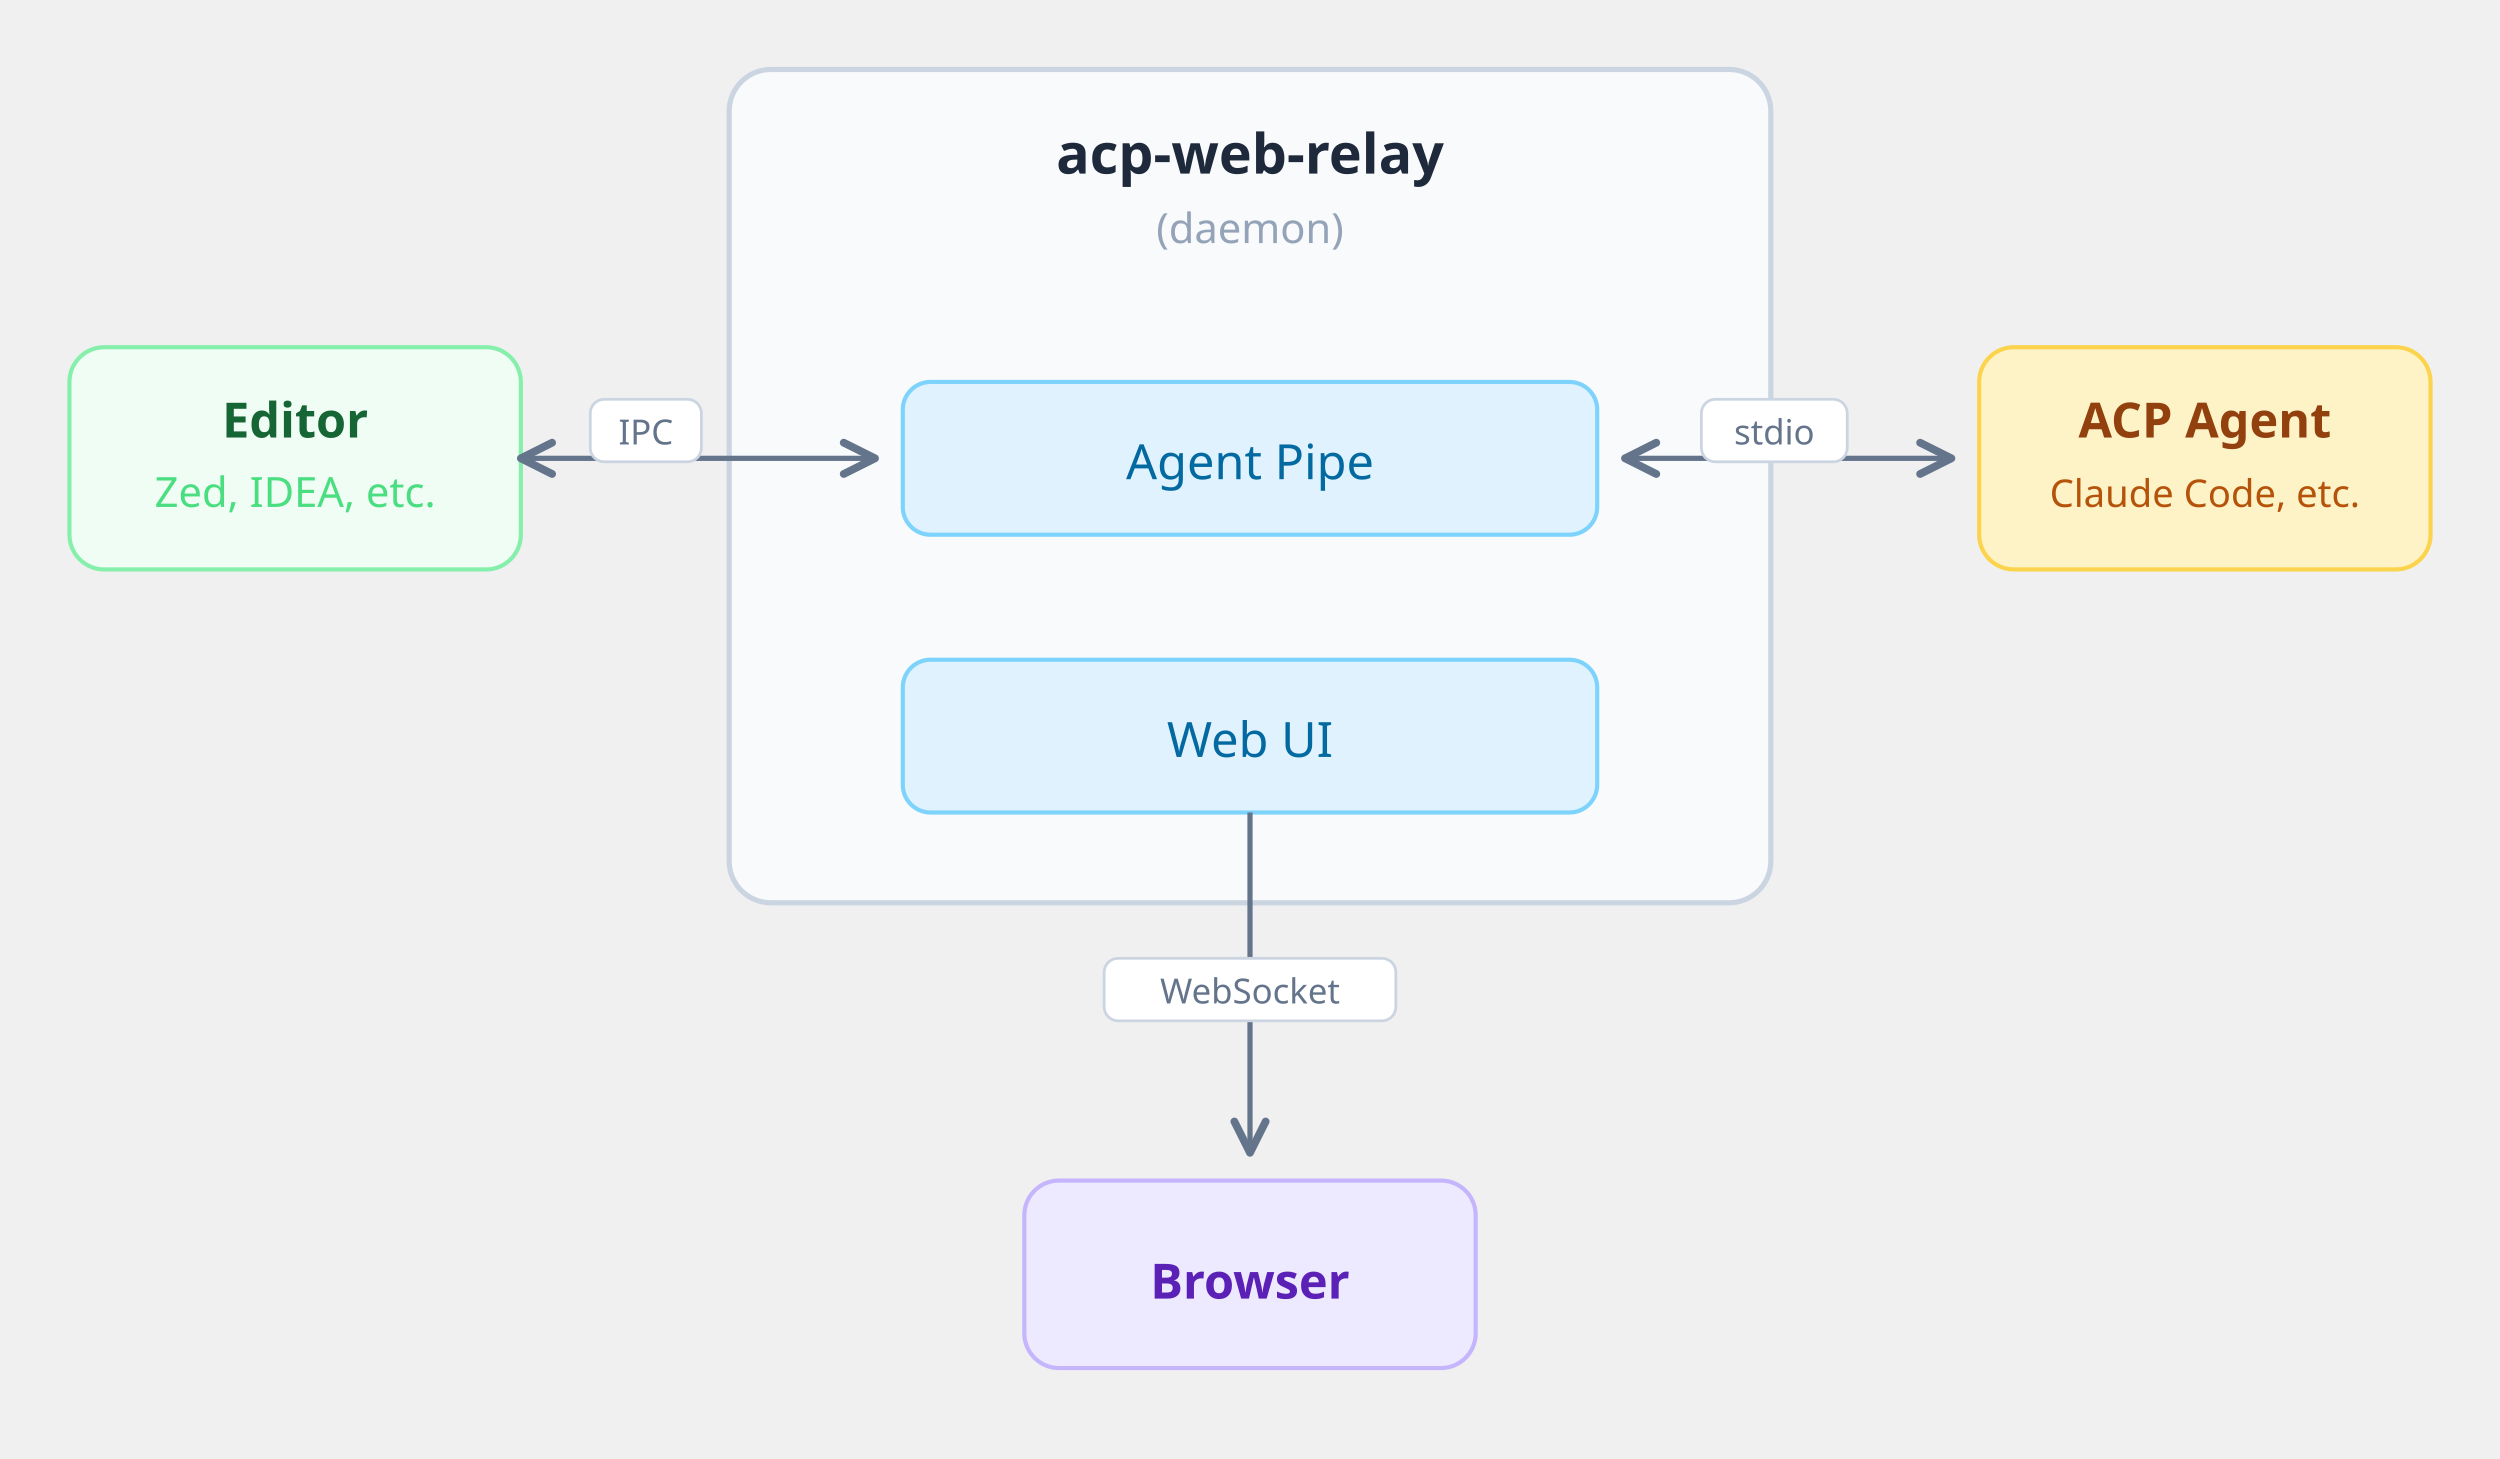
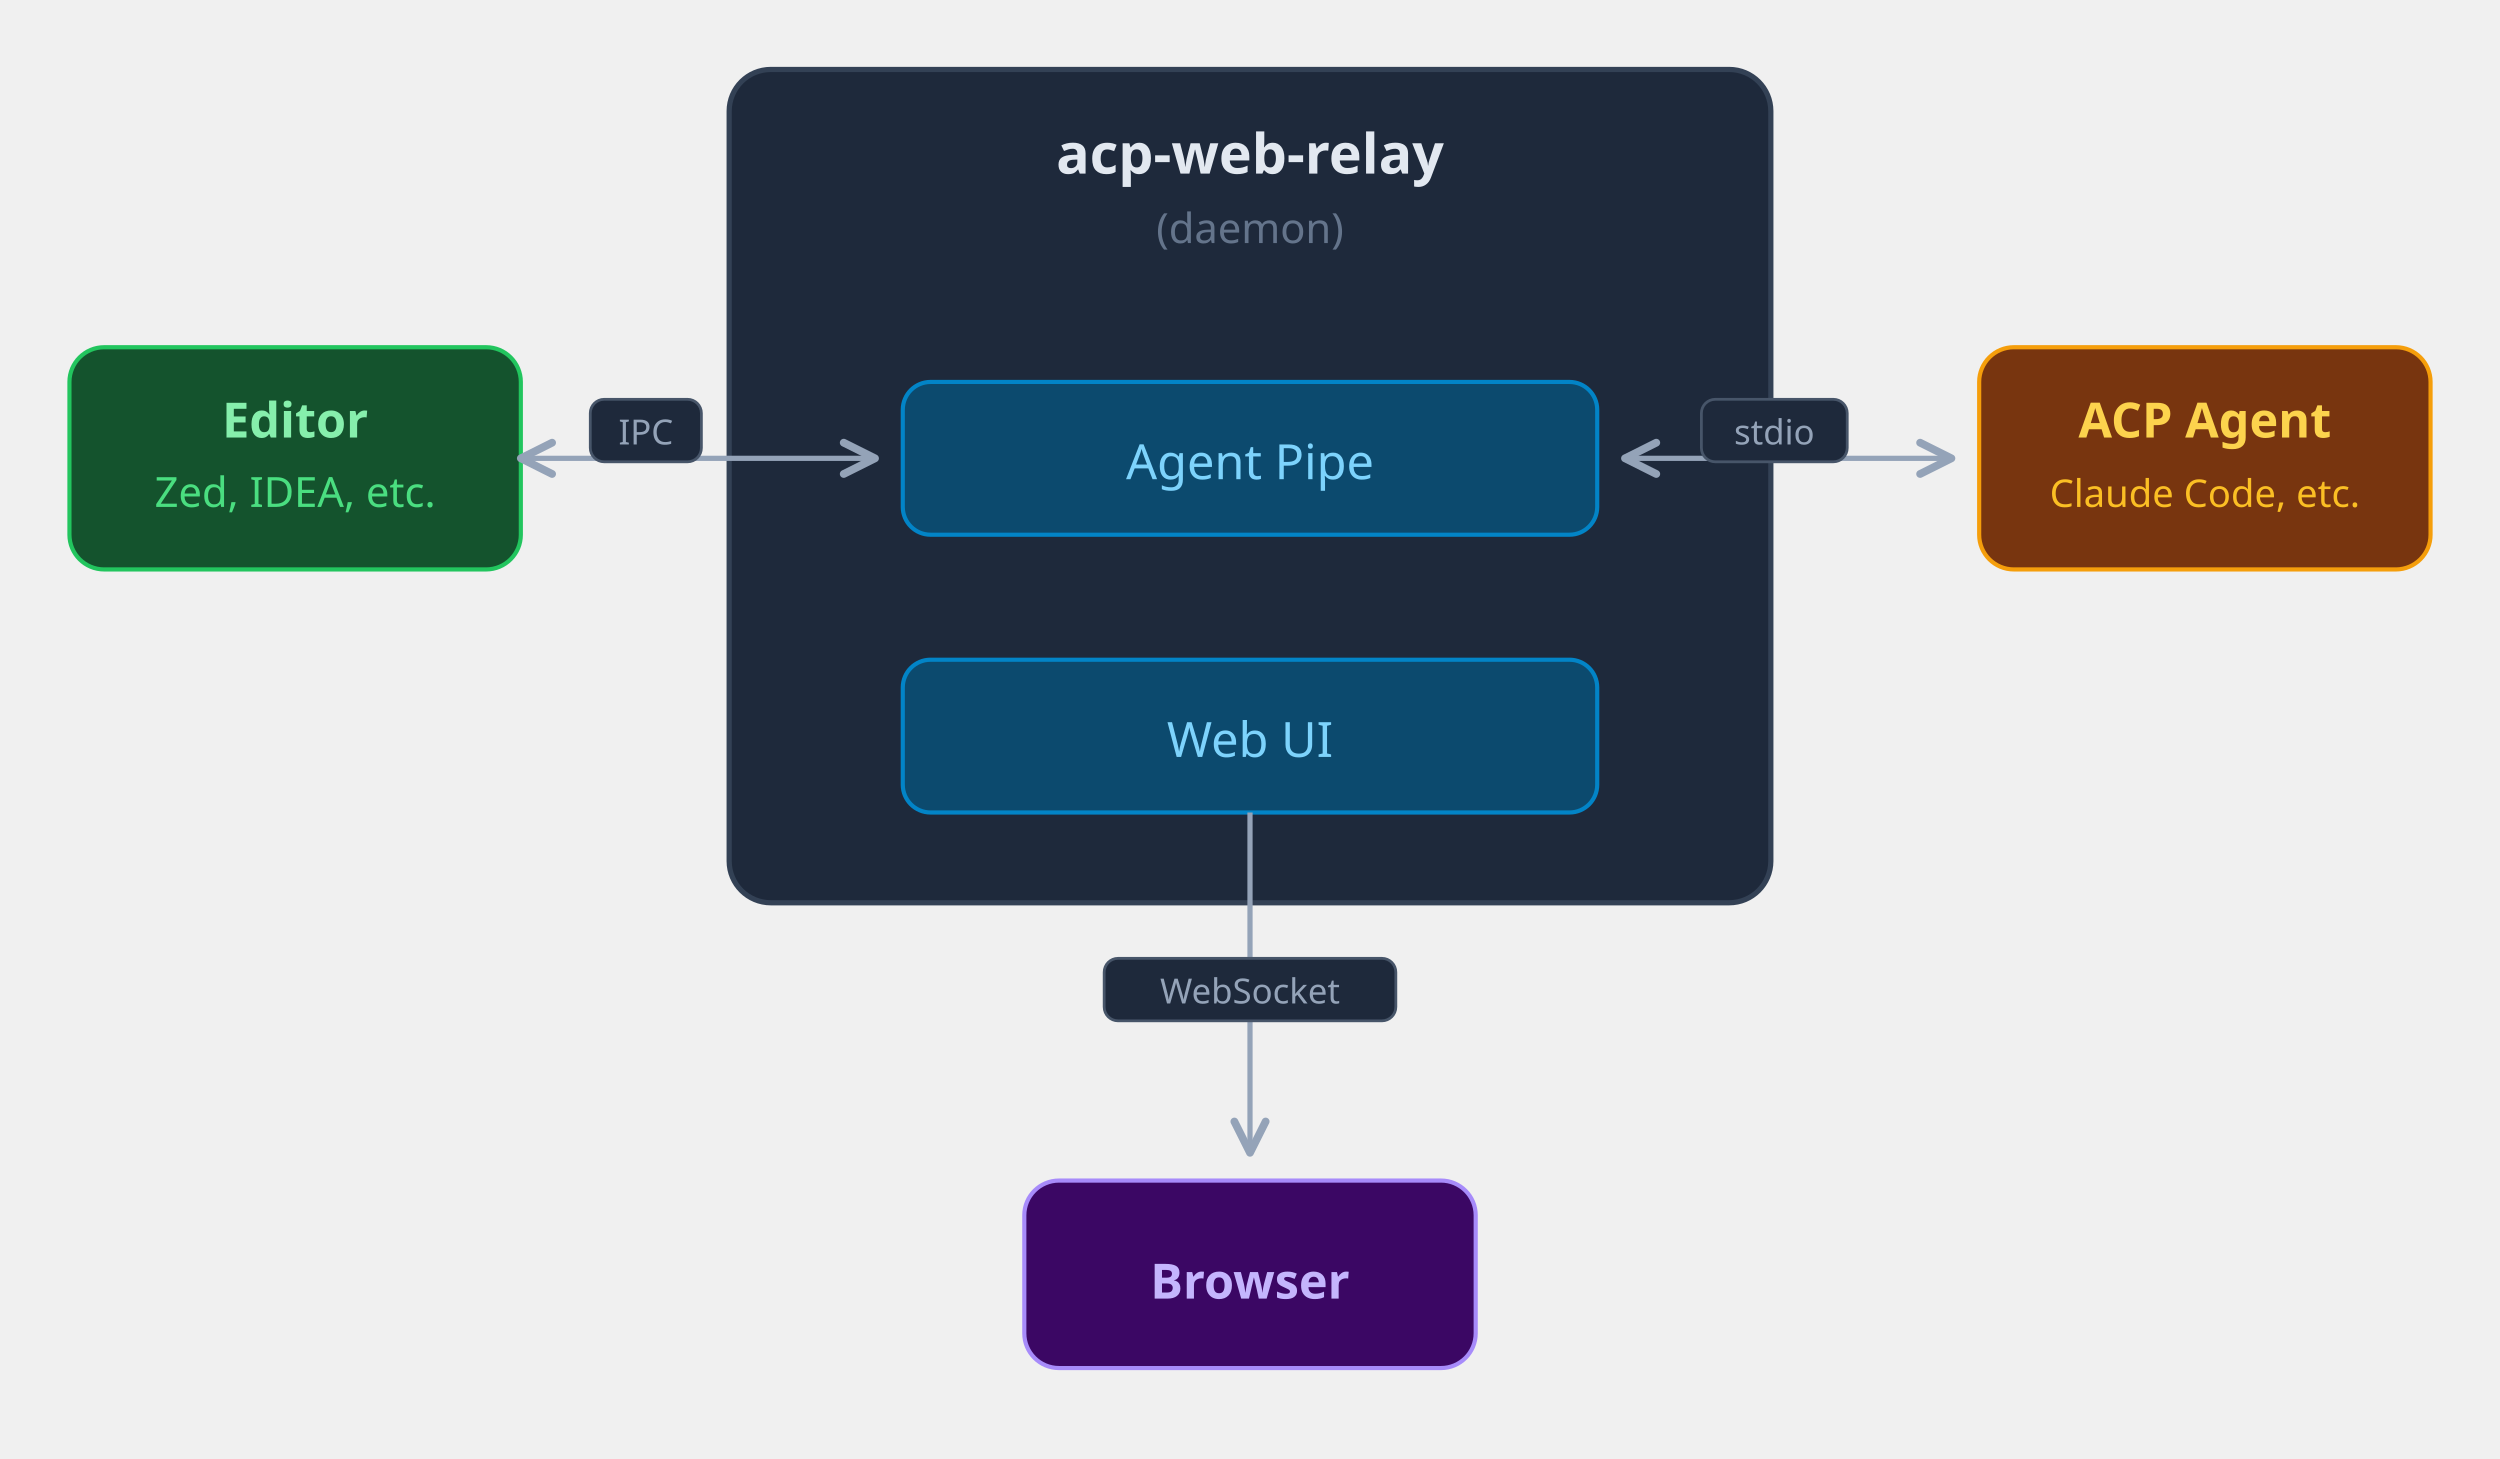
<svg xmlns="http://www.w3.org/2000/svg" viewBox="0 0 720 420" font-family="'Segoe UI', system-ui, -apple-system, sans-serif" font-size="14">
  <defs>
    <marker id="arrow-right" markerWidth="8" markerHeight="8" refX="7" refY="4" orient="auto">
-       <path d="M1,1 L7,4 L1,7" fill="none" stroke="#64748b" stroke-width="1.5" stroke-linecap="round" stroke-linejoin="round" />
+       <path d="M1,1 L7,4 L1,7" fill="none" stroke="#94a3b8" stroke-width="1.5" stroke-linecap="round" stroke-linejoin="round" />
    </marker>
    <marker id="arrow-left" markerWidth="8" markerHeight="8" refX="1" refY="4" orient="auto">
-       <path d="M7,1 L1,4 L7,7" fill="none" stroke="#64748b" stroke-width="1.5" stroke-linecap="round" stroke-linejoin="round" />
+       <path d="M7,1 L1,4 L7,7" fill="none" stroke="#94a3b8" stroke-width="1.5" stroke-linecap="round" stroke-linejoin="round" />
    </marker>
    <marker id="arrow-down" markerWidth="8" markerHeight="8" refX="7" refY="4" orient="auto">
-       <path d="M1,1 L7,4 L1,7" fill="none" stroke="#64748b" stroke-width="1.5" stroke-linecap="round" stroke-linejoin="round" />
+       <path d="M1,1 L7,4 L1,7" fill="none" stroke="#94a3b8" stroke-width="1.5" stroke-linecap="round" stroke-linejoin="round" />
    </marker>
  </defs>
-   <rect x="210" y="20" width="300" height="240" rx="12" fill="#f8fafc" stroke="#cbd5e1" stroke-width="1.5" />
-   <text x="360" y="50" text-anchor="middle" font-weight="600" font-size="16" fill="#1e293b">acp-web-relay</text>
-   <text x="360" y="70" text-anchor="middle" font-size="12" fill="#94a3b8">(daemon)</text>
-   <rect x="260" y="110" width="200" height="44" rx="8" fill="#e0f2fe" stroke="#7dd3fc" stroke-width="1.2" />
-   <text x="360" y="138" text-anchor="middle" font-weight="500" fill="#0369a1">Agent Pipe</text>
-   <rect x="260" y="190" width="200" height="44" rx="8" fill="#e0f2fe" stroke="#7dd3fc" stroke-width="1.2" />
-   <text x="360" y="218" text-anchor="middle" font-weight="500" fill="#0369a1">Web UI</text>
-   <rect x="20" y="100" width="130" height="64" rx="10" fill="#f0fdf4" stroke="#86efac" stroke-width="1.2" />
-   <text x="85" y="126" text-anchor="middle" font-weight="600" fill="#166534">Editor</text>
+   <rect x="210" y="20" width="300" height="240" rx="12" fill="#1e293b" stroke="#334155" stroke-width="1.5" />
+   <text x="360" y="50" text-anchor="middle" font-weight="600" font-size="16" fill="#e2e8f0">acp-web-relay</text>
+   <text x="360" y="70" text-anchor="middle" font-size="12" fill="#64748b">(daemon)</text>
+   <rect x="260" y="110" width="200" height="44" rx="8" fill="#0c4a6e" stroke="#0284c7" stroke-width="1.2" />
+   <text x="360" y="138" text-anchor="middle" font-weight="500" fill="#7dd3fc">Agent Pipe</text>
+   <rect x="260" y="190" width="200" height="44" rx="8" fill="#0c4a6e" stroke="#0284c7" stroke-width="1.2" />
+   <text x="360" y="218" text-anchor="middle" font-weight="500" fill="#7dd3fc">Web UI</text>
+   <rect x="20" y="100" width="130" height="64" rx="10" fill="#14532d" stroke="#22c55e" stroke-width="1.2" />
+   <text x="85" y="126" text-anchor="middle" font-weight="600" fill="#86efac">Editor</text>
  <text x="85" y="146" text-anchor="middle" font-size="12" fill="#4ade80">Zed, IDEA, etc.</text>
-   <rect x="570" y="100" width="130" height="64" rx="10" fill="#fef3c7" stroke="#fcd34d" stroke-width="1.2" />
-   <text x="635" y="126" text-anchor="middle" font-weight="600" fill="#92400e">ACP Agent</text>
-   <text x="635" y="146" text-anchor="middle" font-size="11" fill="#b45309">Claude Code, etc.</text>
-   <rect x="295" y="340" width="130" height="54" rx="10" fill="#ede9fe" stroke="#c4b5fd" stroke-width="1.2" />
-   <text x="360" y="374" text-anchor="middle" font-weight="600" fill="#5b21b6">Browser</text>
-   <line x1="150" y1="132" x2="252" y2="132" stroke="#64748b" stroke-width="1.5" marker-end="url(#arrow-right)" marker-start="url(#arrow-left)" />
-   <rect x="170" y="115" width="32" height="18" rx="4" fill="white" stroke="#cbd5e1" stroke-width="0.8" />
-   <text x="186" y="128" text-anchor="middle" font-size="10" fill="#64748b" font-weight="500">IPC</text>
-   <line x1="468" y1="132" x2="562" y2="132" stroke="#64748b" stroke-width="1.5" marker-end="url(#arrow-right)" marker-start="url(#arrow-left)" />
-   <rect x="490" y="115" width="42" height="18" rx="4" fill="white" stroke="#cbd5e1" stroke-width="0.8" />
-   <text x="511" y="128" text-anchor="middle" font-size="10" fill="#64748b" font-weight="500">stdio</text>
-   <line x1="360" y1="234" x2="360" y2="332" stroke="#64748b" stroke-width="1.5" marker-end="url(#arrow-down)" />
-   <rect x="318" y="276" width="84" height="18" rx="4" fill="white" stroke="#cbd5e1" stroke-width="0.8" />
-   <text x="360" y="289" text-anchor="middle" font-size="10" fill="#64748b" font-weight="500">WebSocket</text>
+   <rect x="570" y="100" width="130" height="64" rx="10" fill="#78350f" stroke="#f59e0b" stroke-width="1.2" />
+   <text x="635" y="126" text-anchor="middle" font-weight="600" fill="#fcd34d">ACP Agent</text>
+   <text x="635" y="146" text-anchor="middle" font-size="11" fill="#fbbf24">Claude Code, etc.</text>
+   <rect x="295" y="340" width="130" height="54" rx="10" fill="#3b0764" stroke="#a78bfa" stroke-width="1.2" />
+   <text x="360" y="374" text-anchor="middle" font-weight="600" fill="#c4b5fd">Browser</text>
+   <line x1="150" y1="132" x2="252" y2="132" stroke="#94a3b8" stroke-width="1.5" marker-end="url(#arrow-right)" marker-start="url(#arrow-left)" />
+   <rect x="170" y="115" width="32" height="18" rx="4" fill="#1e293b" stroke="#475569" stroke-width="0.8" />
+   <text x="186" y="128" text-anchor="middle" font-size="10" fill="#94a3b8" font-weight="500">IPC</text>
+   <line x1="468" y1="132" x2="562" y2="132" stroke="#94a3b8" stroke-width="1.5" marker-end="url(#arrow-right)" marker-start="url(#arrow-left)" />
+   <rect x="490" y="115" width="42" height="18" rx="4" fill="#1e293b" stroke="#475569" stroke-width="0.8" />
+   <text x="511" y="128" text-anchor="middle" font-size="10" fill="#94a3b8" font-weight="500">stdio</text>
+   <line x1="360" y1="234" x2="360" y2="332" stroke="#94a3b8" stroke-width="1.5" marker-end="url(#arrow-down)" />
+   <rect x="318" y="276" width="84" height="18" rx="4" fill="#1e293b" stroke="#475569" stroke-width="0.8" />
+   <text x="360" y="289" text-anchor="middle" font-size="10" fill="#94a3b8" font-weight="500">WebSocket</text>
</svg>
